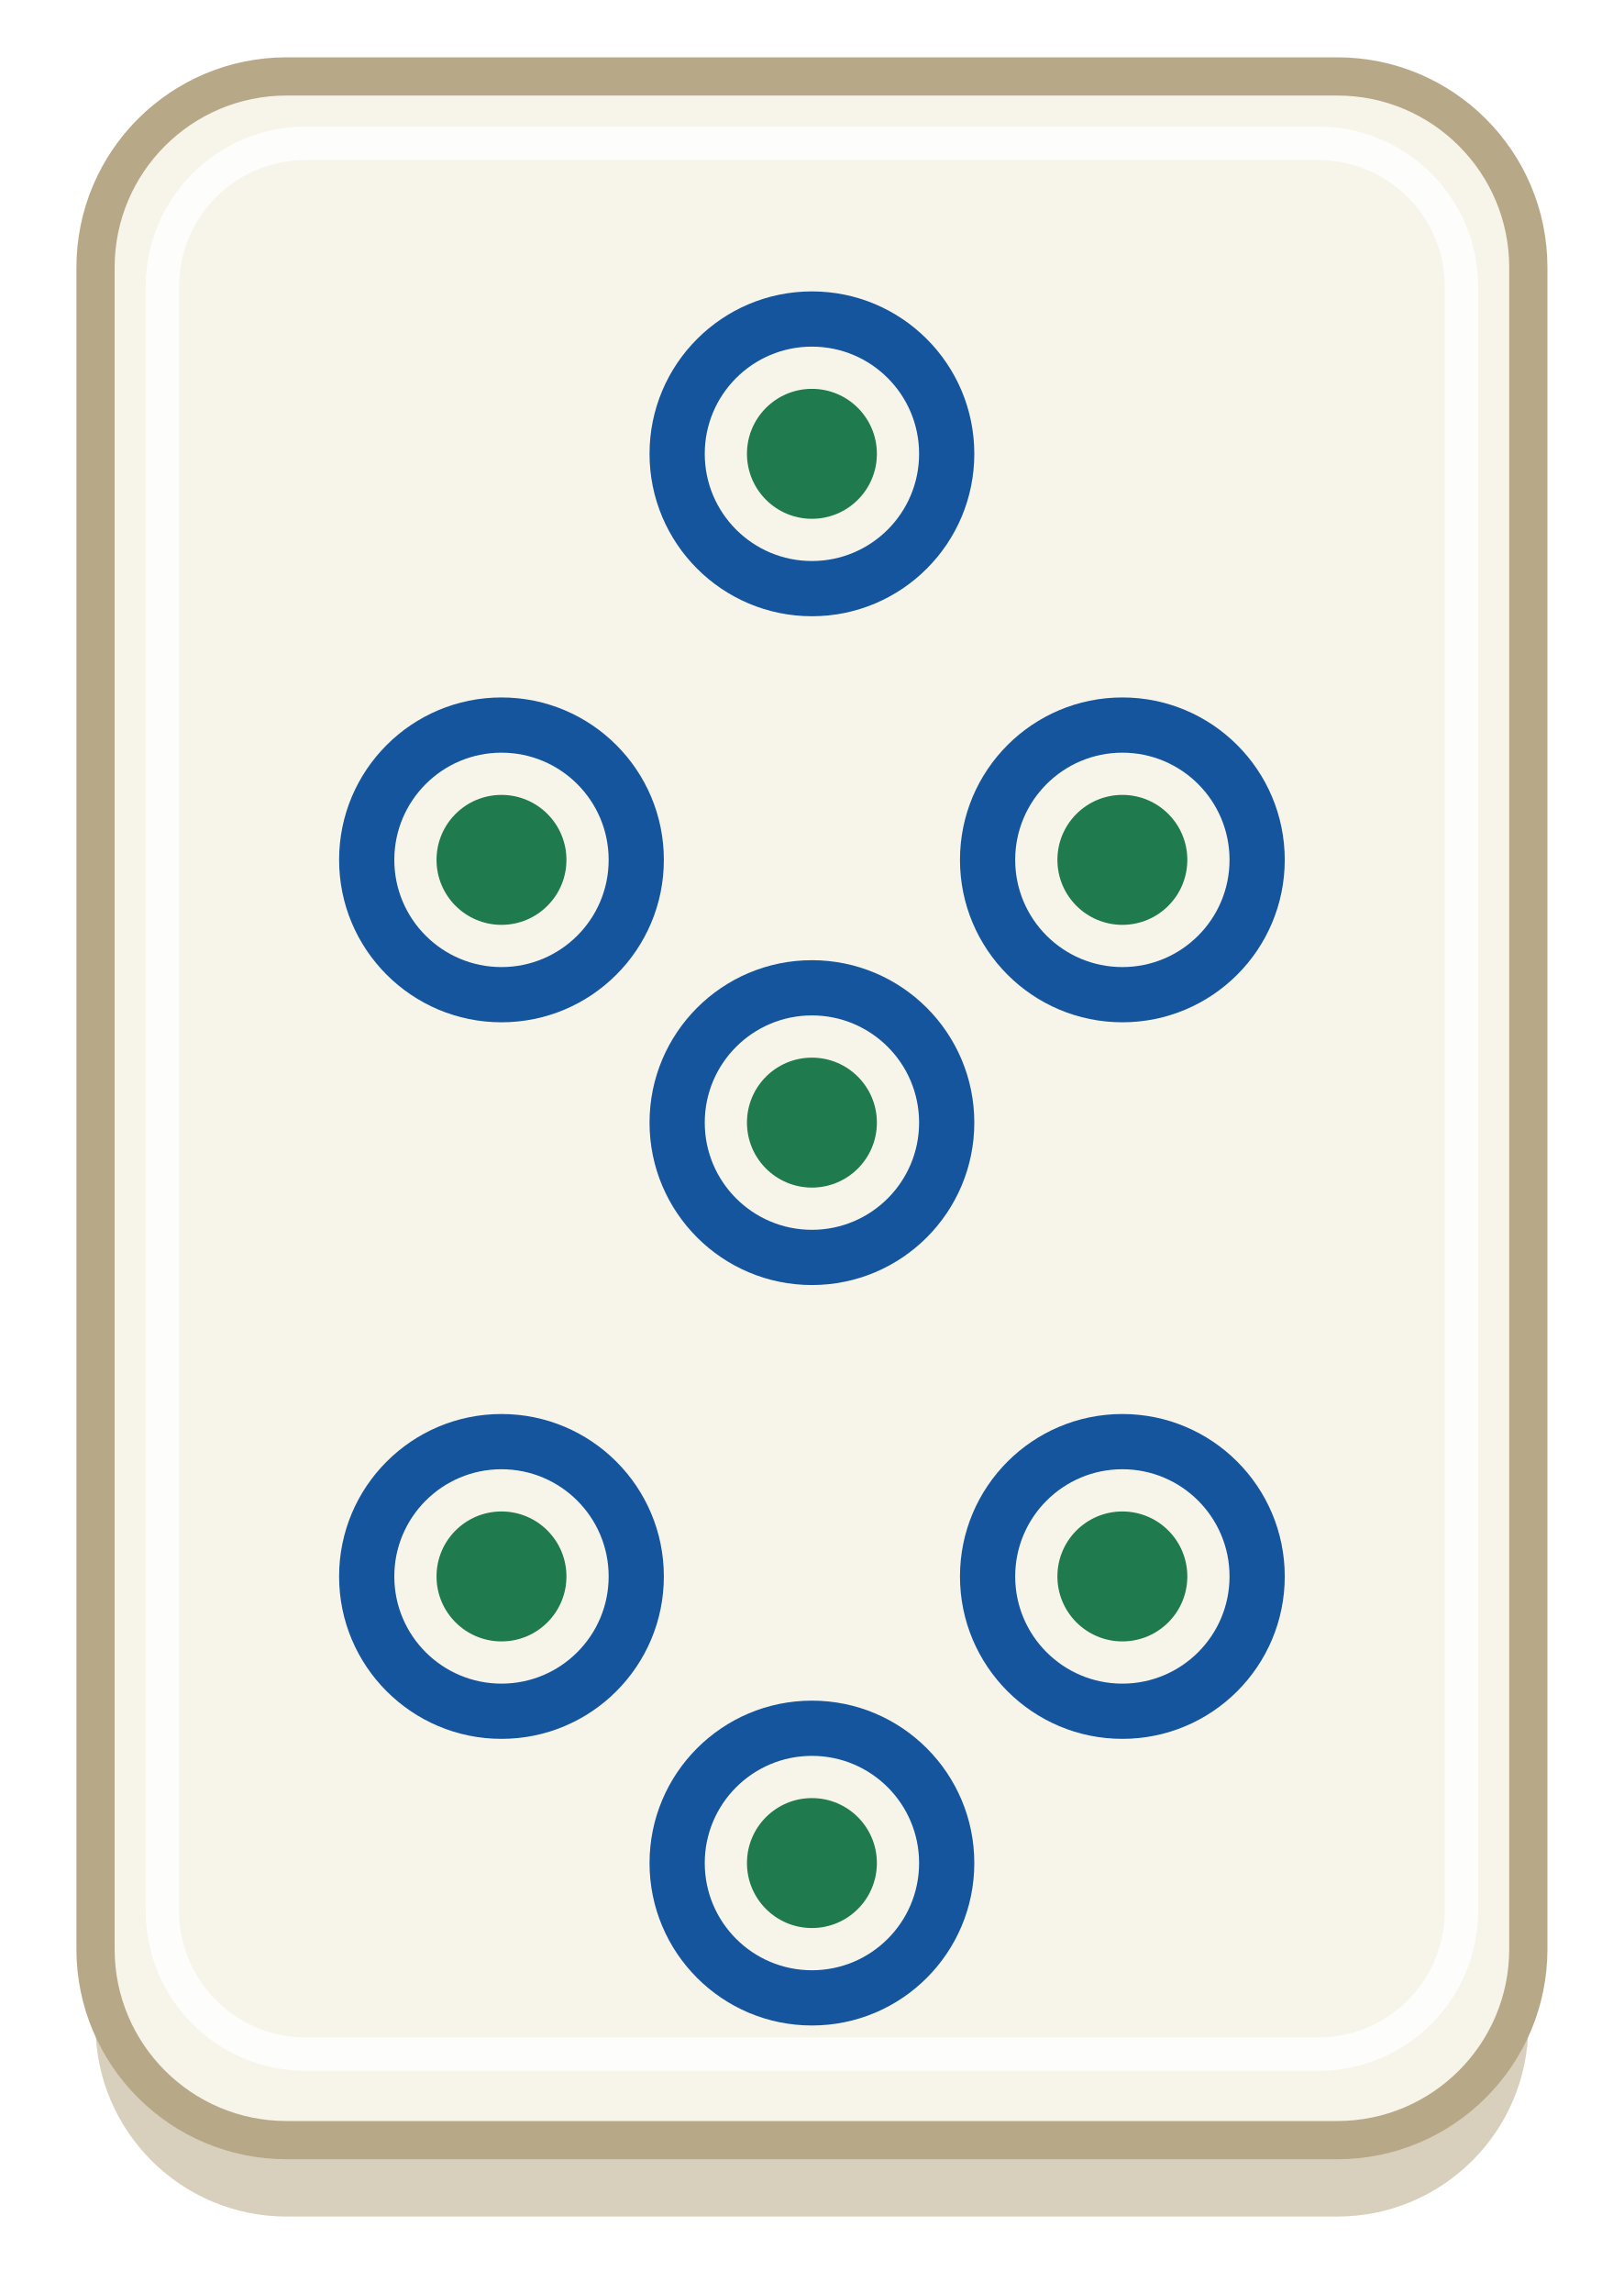
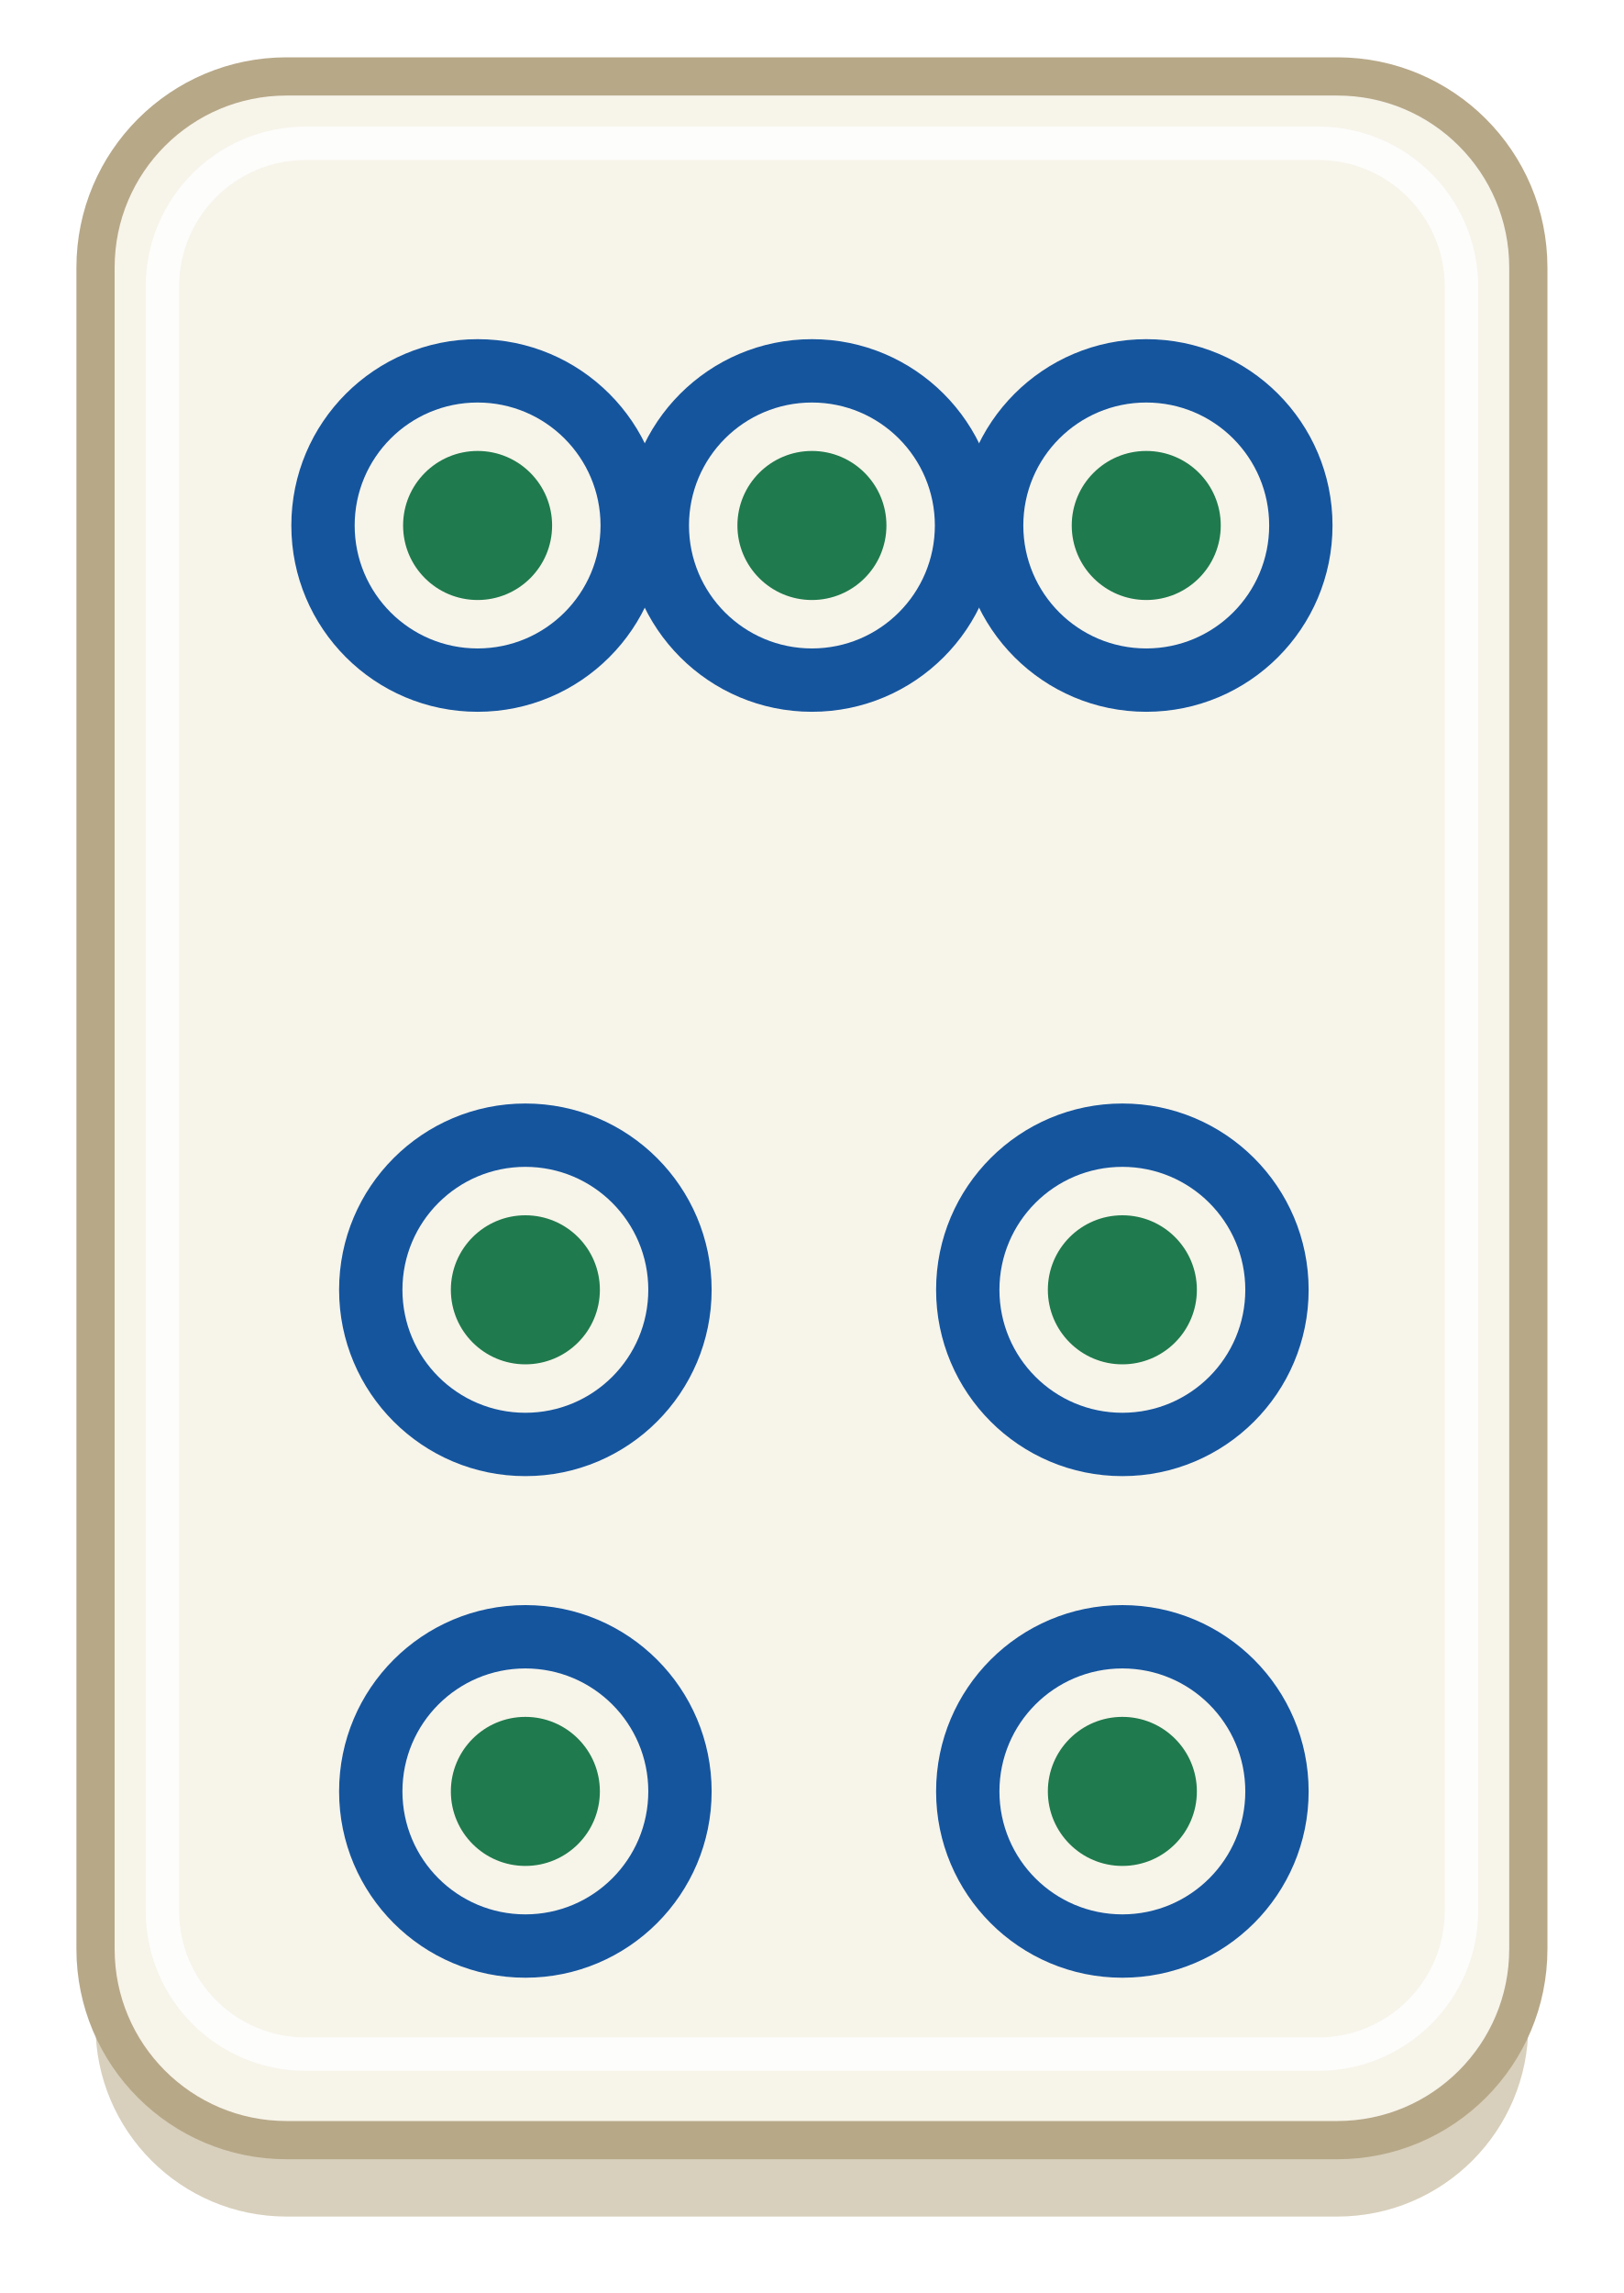
<svg xmlns="http://www.w3.org/2000/svg" viewBox="0 0 34 48">
  <rect x="2.4" y="3" width="29.6" height="43" rx="4" fill="#0000001f" />
  <rect x="2" y="2.4" width="30" height="44" rx="4" fill="#d8d0bc" />
  <rect x="2" y="1.6" width="30" height="43.2" rx="4" fill="#f7f4ea" stroke="#b7a888" stroke-width="0.8" />
  <rect x="3.4" y="3" width="27.2" height="40" rx="3" fill="none" stroke="#ffffffcc" stroke-width="0.7" />
-   <circle cx="17" cy="9.5" r="3.4" fill="#15559e" />
-   <circle cx="17" cy="9.5" r="2.244" fill="#f7f4ea" />
-   <circle cx="17" cy="9.5" r="1.36" fill="#1f7a4d" />
-   <circle cx="10.5" cy="18" r="3.4" fill="#15559e" />
-   <circle cx="10.5" cy="18" r="2.244" fill="#f7f4ea" />
-   <circle cx="10.5" cy="18" r="1.36" fill="#1f7a4d" />
-   <circle cx="23.5" cy="18" r="3.4" fill="#15559e" />
-   <circle cx="23.5" cy="18" r="2.244" fill="#f7f4ea" />
-   <circle cx="23.5" cy="18" r="1.36" fill="#1f7a4d" />
-   <circle cx="17" cy="23.5" r="3.4" fill="#15559e" />
-   <circle cx="17" cy="23.5" r="2.244" fill="#f7f4ea" />
-   <circle cx="17" cy="23.5" r="1.36" fill="#1f7a4d" />
-   <circle cx="10.5" cy="33" r="3.4" fill="#15559e" />
-   <circle cx="10.5" cy="33" r="2.244" fill="#f7f4ea" />
-   <circle cx="10.5" cy="33" r="1.36" fill="#1f7a4d" />
-   <circle cx="23.5" cy="33" r="3.4" fill="#15559e" />
-   <circle cx="23.5" cy="33" r="2.244" fill="#f7f4ea" />
-   <circle cx="23.5" cy="33" r="1.36" fill="#1f7a4d" />
-   <circle cx="17" cy="39" r="3.4" fill="#15559e" />
-   <circle cx="17" cy="39" r="2.244" fill="#f7f4ea" />
-   <circle cx="17" cy="39" r="1.36" fill="#1f7a4d" />
+   <circle cx="10" cy="11" r="3.9" fill="#15559e" />
+   <circle cx="10" cy="11" r="2.574" fill="#f7f4ea" />
+   <circle cx="10" cy="11" r="1.56" fill="#1f7a4d" />
+   <circle cx="17" cy="11" r="3.9" fill="#15559e" />
+   <circle cx="17" cy="11" r="2.574" fill="#f7f4ea" />
+   <circle cx="17" cy="11" r="1.56" fill="#1f7a4d" />
+   <circle cx="24" cy="11" r="3.9" fill="#15559e" />
+   <circle cx="24" cy="11" r="2.574" fill="#f7f4ea" />
+   <circle cx="24" cy="11" r="1.56" fill="#1f7a4d" />
+   <circle cx="11" cy="27" r="3.9" fill="#15559e" />
+   <circle cx="11" cy="27" r="2.574" fill="#f7f4ea" />
+   <circle cx="11" cy="27" r="1.56" fill="#1f7a4d" />
+   <circle cx="23.5" cy="27" r="3.9" fill="#15559e" />
+   <circle cx="23.5" cy="27" r="2.574" fill="#f7f4ea" />
+   <circle cx="23.5" cy="27" r="1.56" fill="#1f7a4d" />
+   <circle cx="11" cy="37.5" r="3.9" fill="#15559e" />
+   <circle cx="11" cy="37.5" r="2.574" fill="#f7f4ea" />
+   <circle cx="11" cy="37.5" r="1.56" fill="#1f7a4d" />
+   <circle cx="23.5" cy="37.5" r="3.9" fill="#15559e" />
+   <circle cx="23.5" cy="37.5" r="2.574" fill="#f7f4ea" />
+   <circle cx="23.5" cy="37.5" r="1.56" fill="#1f7a4d" />
</svg>
